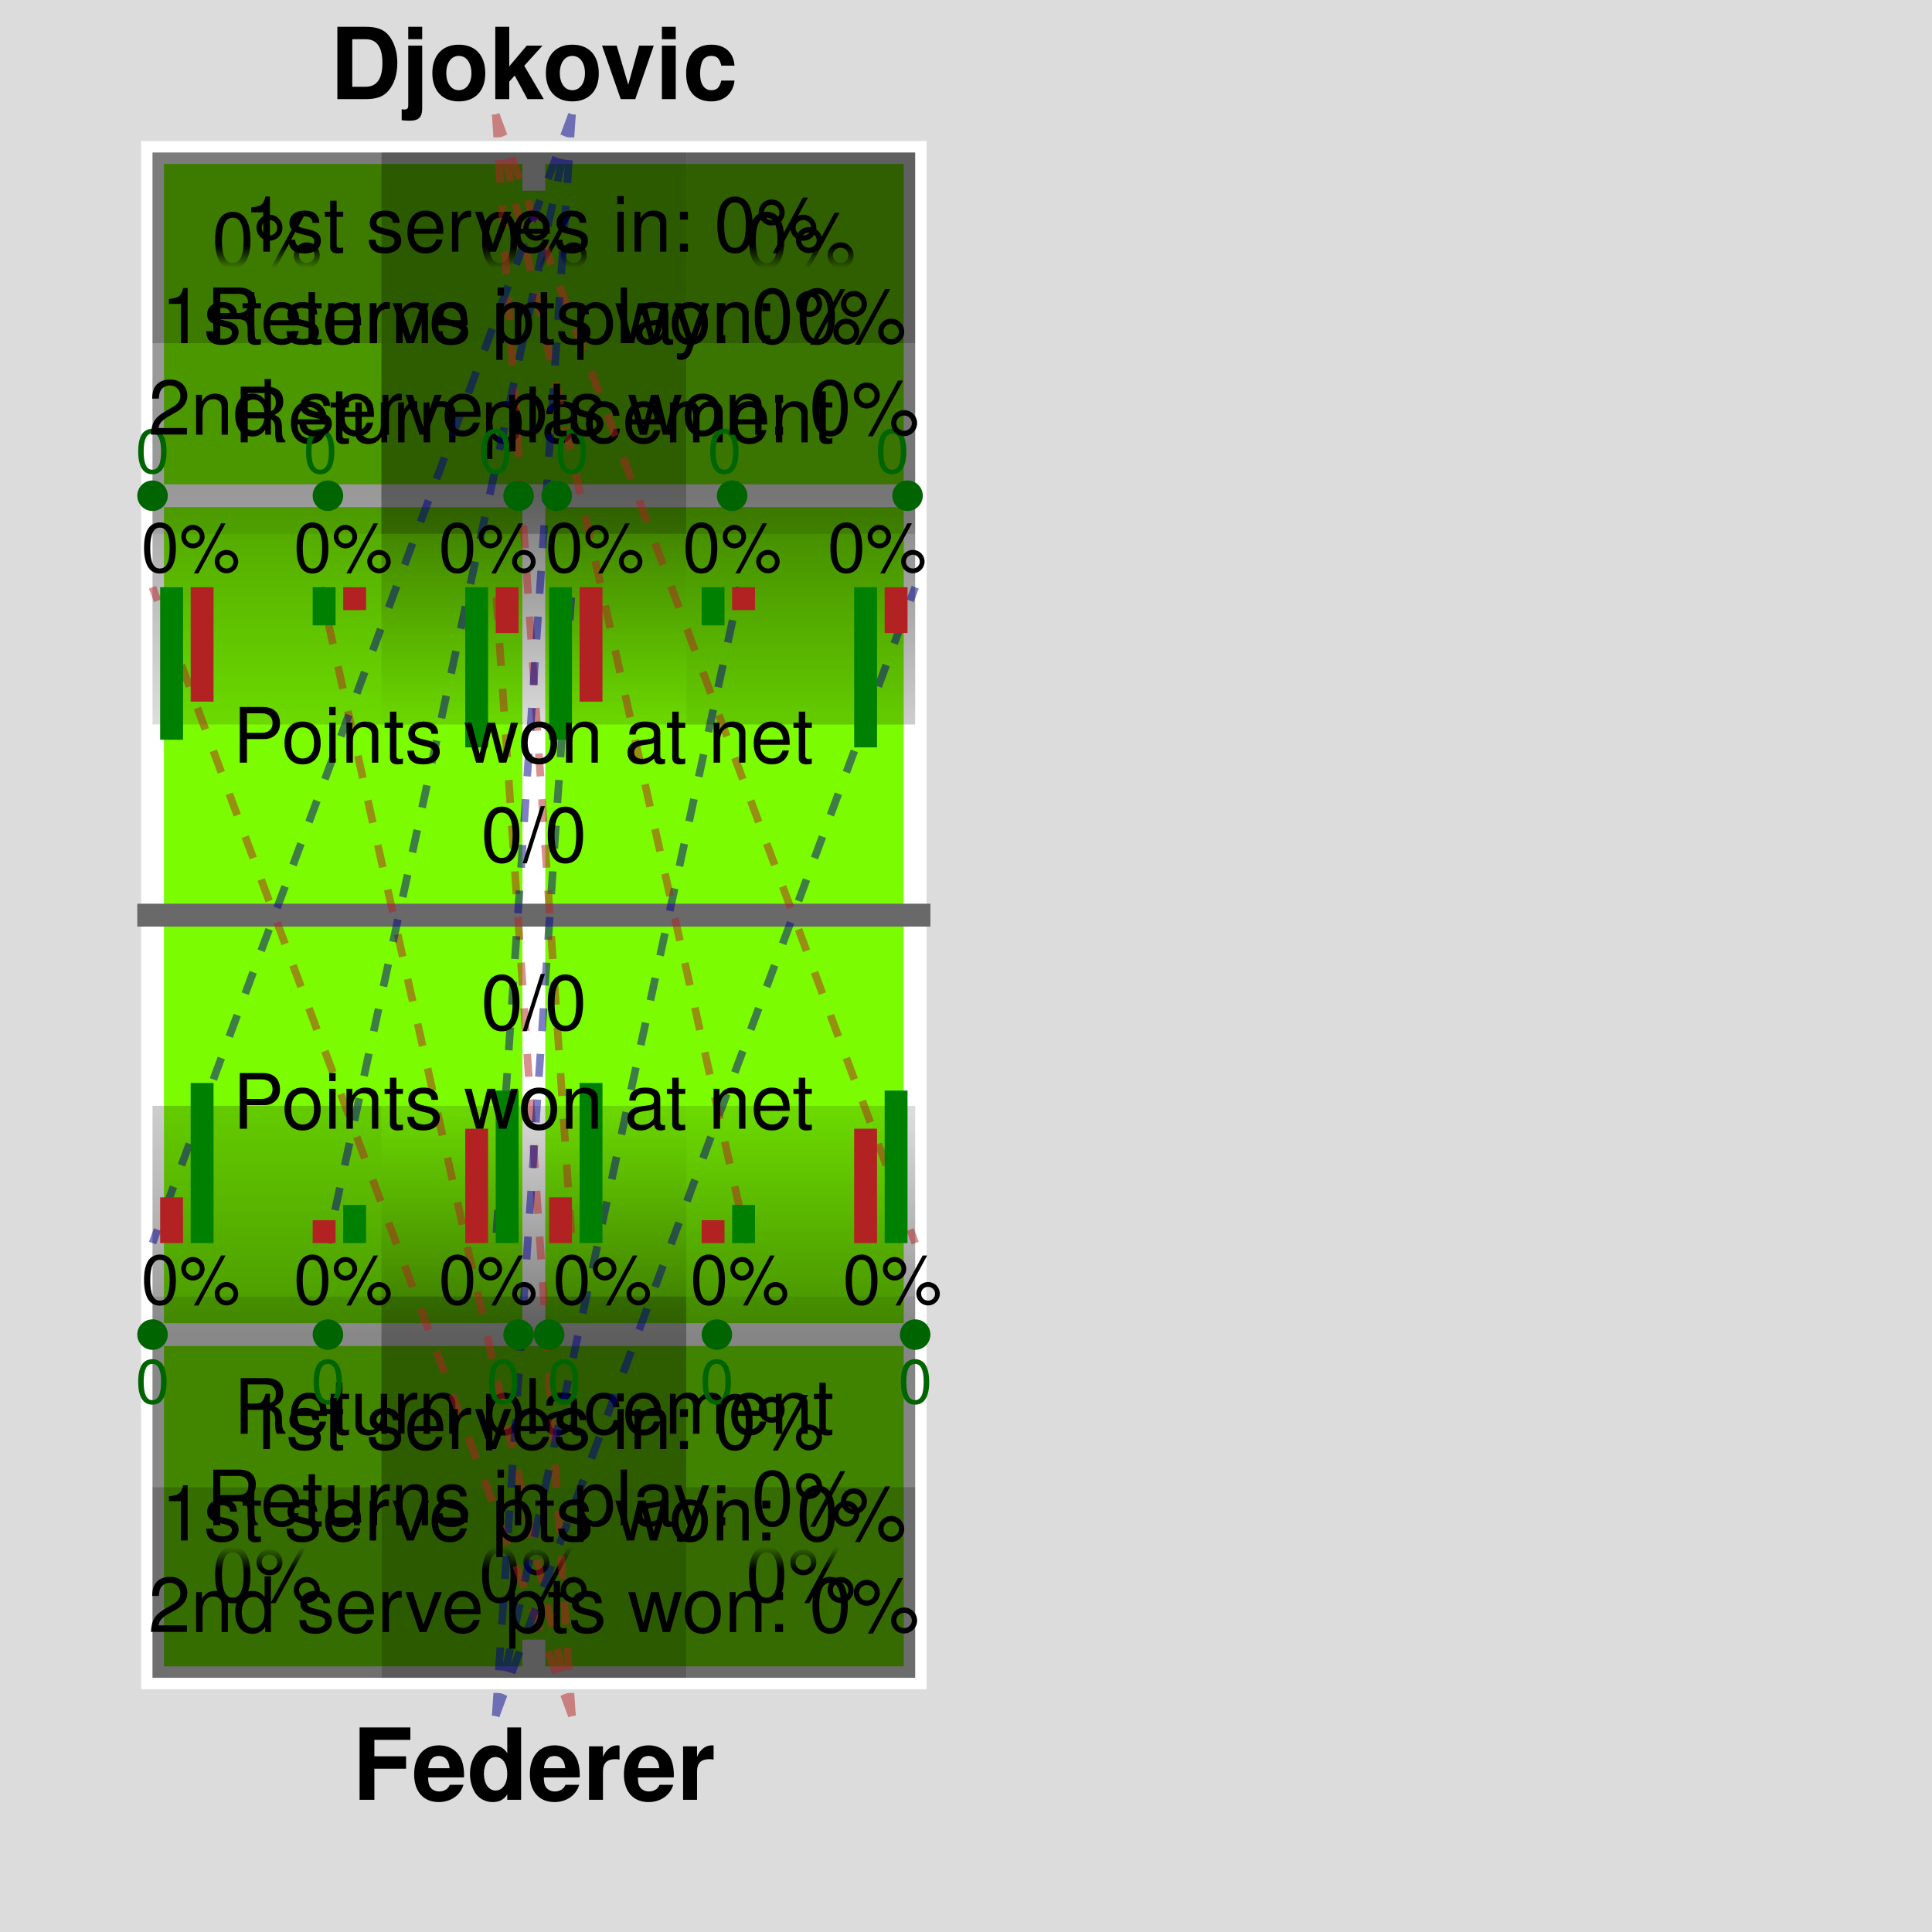
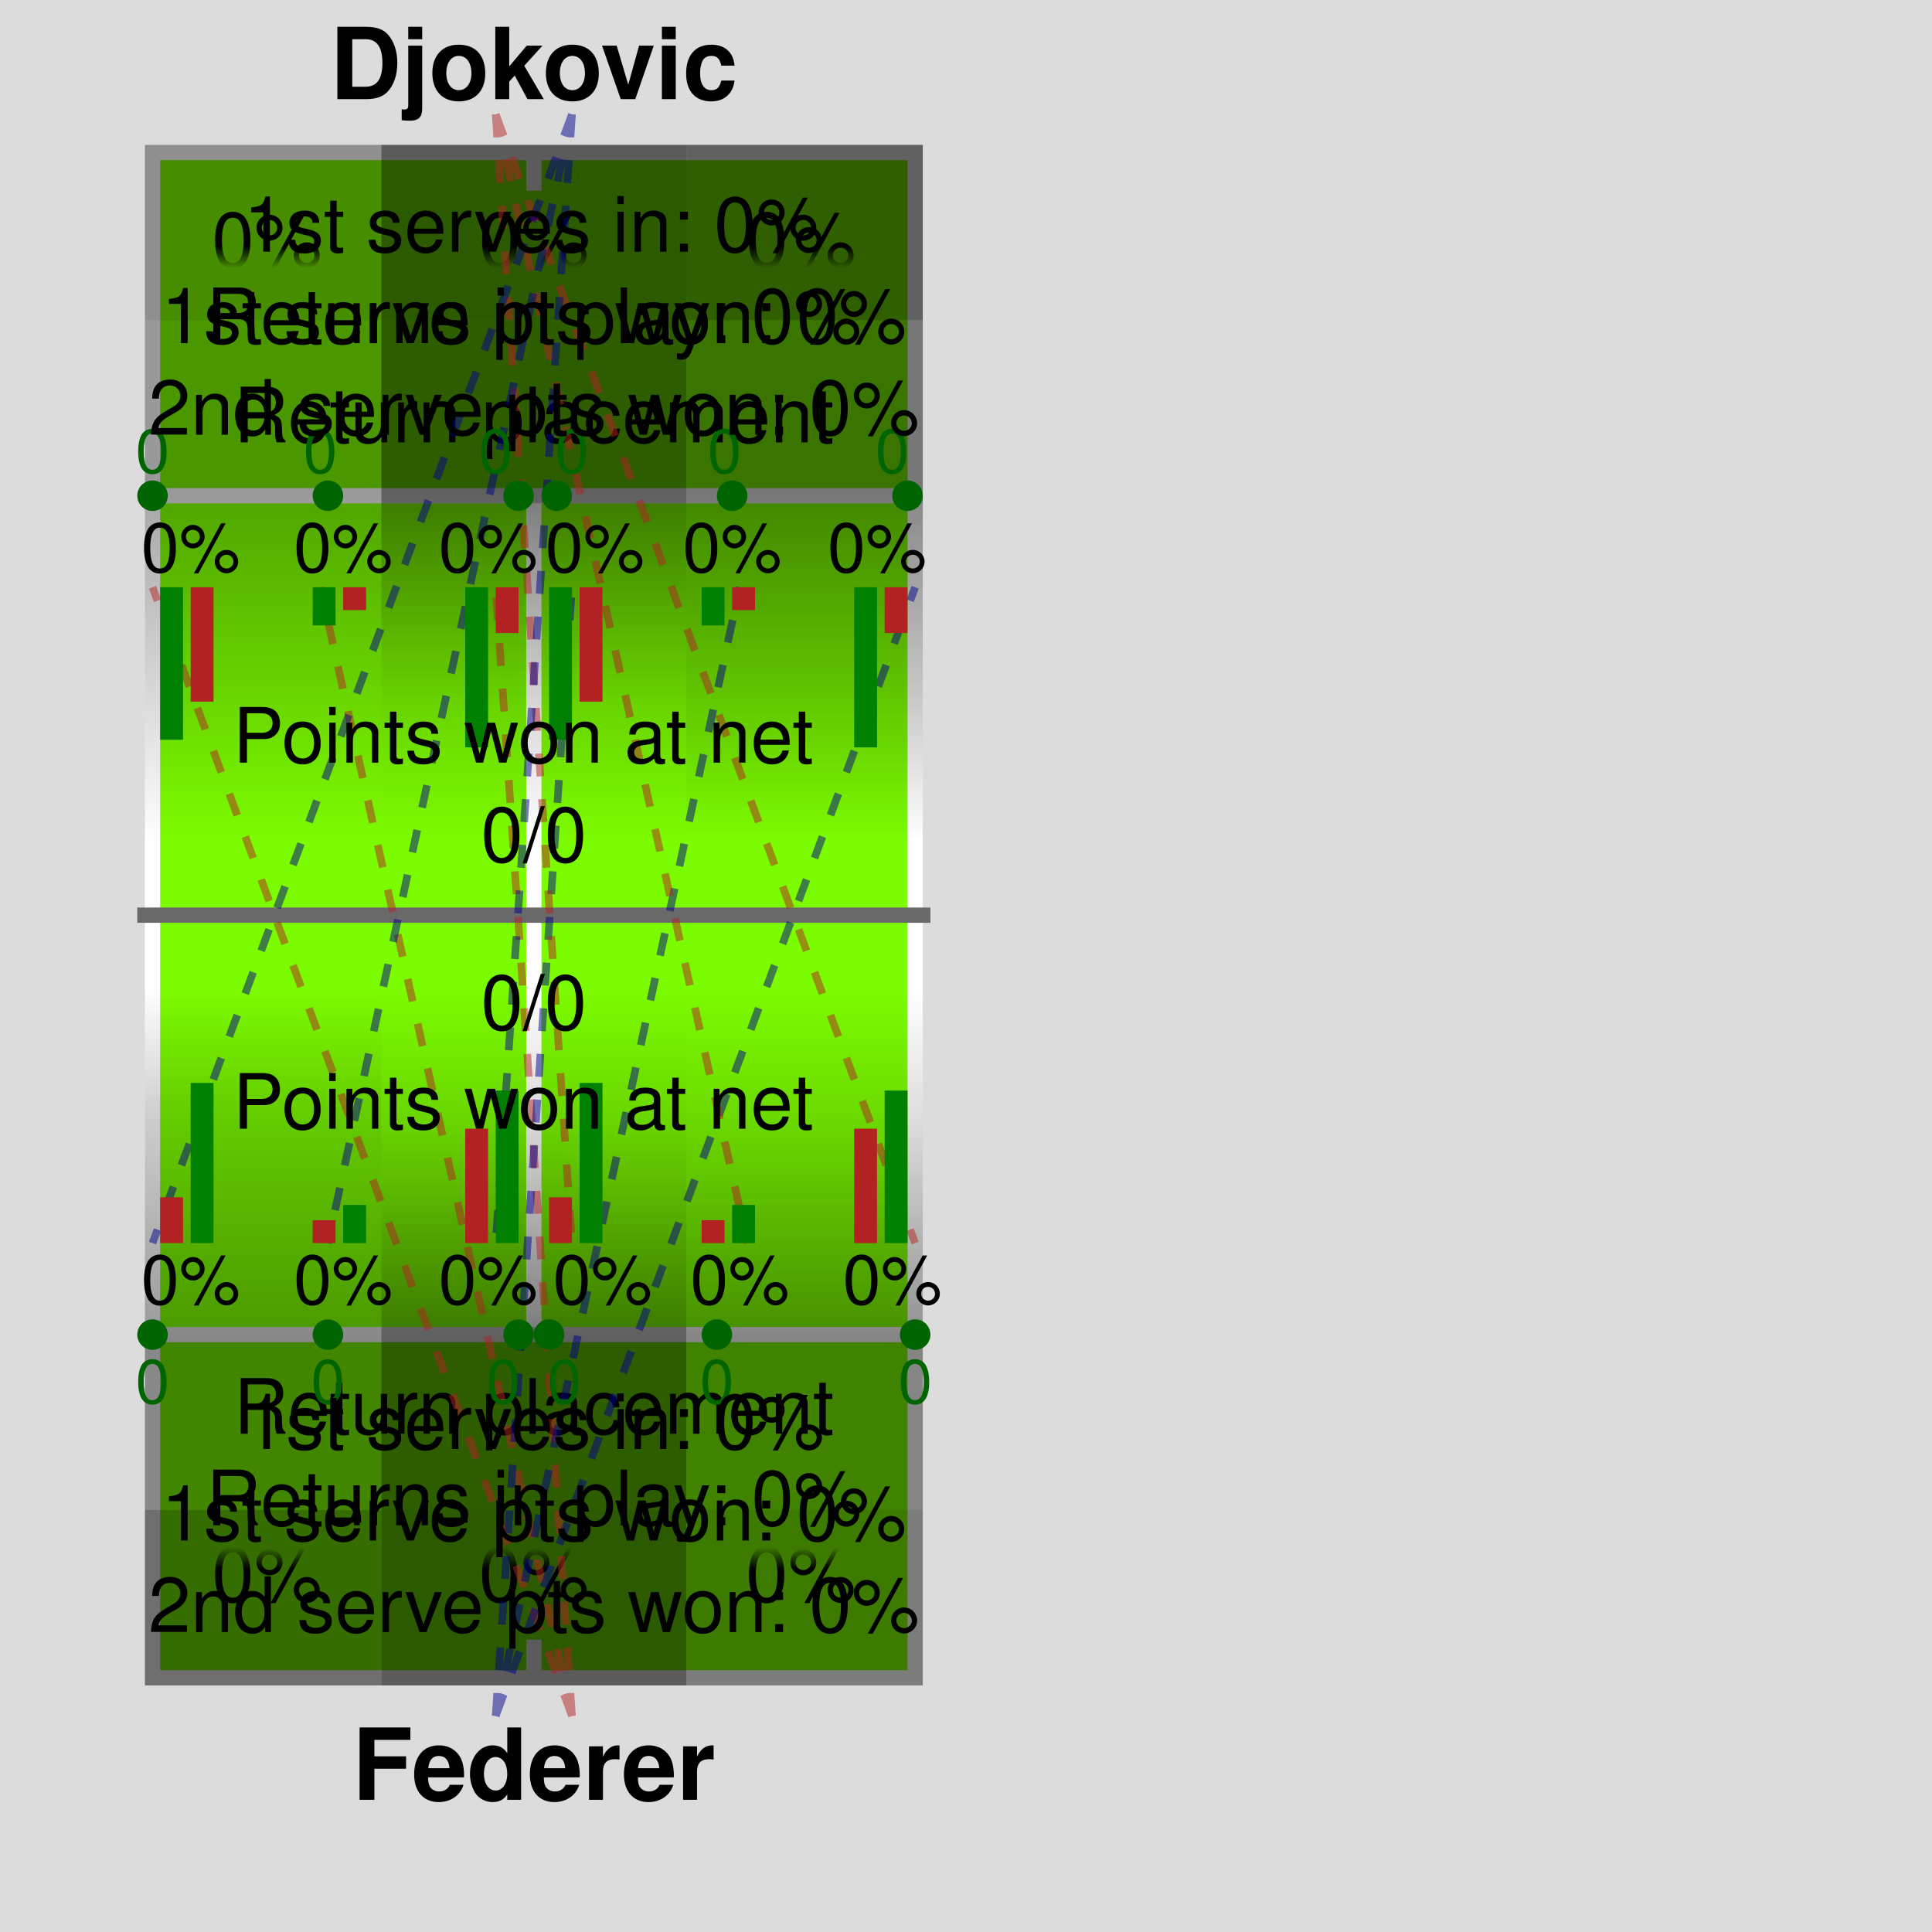
<svg xmlns="http://www.w3.org/2000/svg" width="380px" height="380px" version="1.1">
  <g transform="scale(1.5)">
    <g font-family="Gill Sans, Helvetica, Arial, sans-serif" font-size="10px" color="black" text-anchor="middle">
      <defs>
        <linearGradient id="fadeout1" y1="0%" y2="100%" x1="1" x2="1">
          <stop offset="60%" stop-opacity="1" />
          <stop offset="99%" stop-opacity="0" />
        </linearGradient>
        <linearGradient id="fadeout2" y1="100%" y2="0%" x1="1" x2="1">
          <stop offset="60%" stop-opacity="1" />
          <stop offset="99%" stop-opacity="0" />
        </linearGradient>
      </defs>
      <rect id="bg" x="0" y="0" width="100%" height="100%" fill="gainsboro" />
-       <g id="court" fill="lawngreen" stroke="white" stroke-width="3px">
+       <g id="court" fill="lawngreen" stroke="white" stroke-width="2px">
        <rect x="20" y="20" width="100" height="200" />
        <line x1="20" y1="65" x2="120" y2="65" />
        <line x1="20" y1="175" x2="120" y2="175" />
        <line x1="70" y1="65" x2="70" y2="175" />
        <line x1="70" y1="20" x2="70" y2="25" />
        <line x1="70" y1="215" x2="70" y2="220" />
        <line x1="18" y1="120" x2="122" y2="120" stroke="dimgrey" />
      </g>
      <g id="players" font-size="13px" font-weight="bold" opacity="1">
        <text x="70" y="13">Djokovic</text>
        <text x="70" y="236">Federer</text>
      </g>
      <g id="zone_numbers" font-size="11px" opacity="0">
        <text x="18" y="25">1</text>
        <text x="68" y="25">2</text>
        <text x="118" y="25">3</text>
        <text x="18" y="75">4</text>
        <text x="38" y="75">5</text>
        <text x="58" y="75">6</text>
        <text x="75" y="75">6</text>
        <text x="95" y="75">5</text>
        <text x="115" y="75">4</text>
        <text x="155" y="25">9</text>
        <text x="155" y="55">8</text>
        <text x="155" y="85">7</text>
      </g>
      <g id="return_zones_1" fill="black" opacity="1">
-         <rect id="z19" x="20" y="20" width="30" height="25" opacity=".35" />
-         <rect id="z29" x="50" y="20" width="40" height="25" opacity=".35" />
-         <rect id="z39" x="90" y="20" width="30" height="25" opacity=".42" />
-         <rect id="z18" x="20" y="45" width="30" height="25" opacity=".20" />
-         <rect id="z28" x="50" y="45" width="40" height="25" opacity=".33" />
-         <rect id="z38" x="90" y="45" width="30" height="25" opacity=".29" />
-         <rect id="z17" x="20" y="70" width="30" height="25" opacity=".14" />
-         <rect id="z27" x="50" y="70" width="40" height="25" opacity=".15" />
-         <rect id="z37" x="90" y="70" width="30" height="25" opacity=".20" />
+         <rect id="z19" x="19" y="19" width="31" height="23" opacity=".25" />
+         <rect id="z29" x="50" y="19" width="40" height="23" opacity=".35" />
+         <rect id="z39" x="90" y="19" width="31" height="23" opacity=".42" />
+         <rect id="z18" x="19" y="42" width="31" height="24" opacity=".20" />
+         <rect id="z28" x="50" y="42" width="40" height="24" opacity=".33" />
+         <rect id="z38" x="90" y="42" width="31" height="24" opacity=".29" />
+         <rect id="z17" x="19" y="66" width="31" height="45" fill="url(#fadeout1)" opacity=".14" />
+         <rect id="z27" x="50" y="66" width="40" height="45" fill="url(#fadeout1)" opacity=".15" />
+         <rect id="z37" x="90" y="66" width="31" height="45" fill="url(#fadeout1)" opacity=".20" />
        <text x="70" y="58" text-anchor="middle">Return placement</text>
      </g>
      <g id="return_zones_2" fill="black" opacity="1" transform="rotate(180,70,120)">
-         <rect id="z19" x="20" y="20" width="30" height="25" opacity=".35" />
-         <rect id="z29" x="50" y="20" width="40" height="25" opacity=".35" />
-         <rect id="z39" x="90" y="20" width="30" height="25" opacity=".42" />
-         <rect id="z18" x="20" y="45" width="30" height="25" opacity=".20" />
-         <rect id="z28" x="50" y="45" width="40" height="25" opacity=".33" />
-         <rect id="z38" x="90" y="45" width="30" height="25" opacity=".29" />
-         <rect id="z17" x="20" y="70" width="30" height="25" opacity=".14" />
-         <rect id="z27" x="50" y="70" width="40" height="25" opacity=".15" />
-         <rect id="z37" x="90" y="70" width="30" height="25" opacity=".20" />
+         <rect id="z19" x="19" y="19" width="31" height="23" opacity=".25" />
+         <rect id="z29" x="50" y="19" width="40" height="23" opacity=".35" />
+         <rect id="z39" x="90" y="19" width="31" height="23" opacity=".42" />
+         <rect id="z18" x="19" y="42" width="31" height="24" opacity=".20" />
+         <rect id="z28" x="50" y="42" width="40" height="24" opacity=".33" />
+         <rect id="z38" x="90" y="42" width="31" height="24" opacity=".29" />
+         <rect id="z17" x="19" y="66" width="31" height="45" fill="url(#fadeout1)" opacity=".14" />
+         <rect id="z27" x="50" y="66" width="40" height="45" fill="url(#fadeout1)" opacity=".15" />
+         <rect id="z37" x="90" y="66" width="31" height="45" fill="url(#fadeout1)" opacity=".20" />
        <text x="70" y="188" text-anchor="middle" transform="rotate(180,70,120)">Return placement</text>
      </g>
      <g id="groundie_zones_1" fill="url(#fadeout1)" opacity="1">
-         <rect id="za1" x="20" y="20" width="30" height="75" opacity=".25" />
-         <rect id="za2" x="50" y="20" width="40" height="75" opacity=".45" />
-         <rect id="za3" x="90" y="20" width="30" height="75" opacity=".35" />
+         <rect id="za1" x="19" y="19" width="31" height="75" opacity=".25" />
+         <rect id="za2" x="50" y="19" width="40" height="75" opacity=".45" />
+         <rect id="za3" x="90" y="19" width="31" height="75" opacity=".35" />
        <text x="35" y="35">
          <tspan>0</tspan>%</text>
        <text x="70" y="35">
          <tspan>0</tspan>%</text>
        <text x="105" y="35">
          <tspan>0</tspan>%</text>
      </g>
      <g id="groundie_zones_2" fill="url(#fadeout2)" opacity="1">
-         <rect id="zb1" x="20" y="145" width="30" height="75" opacity=".25" />
-         <rect id="zb2" x="50" y="145" width="40" height="75" opacity=".45" />
-         <rect id="zb3" x="90" y="145" width="30" height="75" opacity=".35" />
+         <rect id="zb1" x="19" y="146" width="31" height="75" opacity=".25" />
+         <rect id="zb2" x="50" y="146" width="40" height="75" opacity=".45" />
+         <rect id="zb3" x="90" y="146" width="31" height="75" opacity=".35" />
        <text x="35" y="210" text-anchor="middle">
          <tspan>0</tspan>%</text>
        <text x="70" y="210" text-anchor="middle">
          <tspan>0</tspan>%</text>
        <text x="105" y="210" text-anchor="middle">
          <tspan>0</tspan>%</text>
      </g>
      <g id="serve_line_deuce_1" stroke="firebrick" stroke-width="1" stroke-dasharray="3 3" opacity="0.5">
        <line x1="75" y1="225" x2="20" y2="77" />
        <line x1="75" y1="225" x2="42" y2="77" />
        <line x1="75" y1="225" x2="65" y2="77" />
      </g>
      <g id="serve_line_ad_1" stroke="darkblue" stroke-width="1" stroke-dasharray="3 3" opacity="0.5">
        <line x1="65" y1="225" x2="75" y2="77" />
        <line x1="65" y1="225" x2="97" y2="77" />
        <line x1="65" y1="225" x2="120" y2="77" />
      </g>
      <g id="serve_line_deuce_2" stroke="firebrick" stroke-width="1" stroke-dasharray="3 3" opacity="0.5" transform="rotate(180,70,120)">
        <line x1="75" y1="225" x2="20" y2="77" />
        <line x1="75" y1="225" x2="42" y2="77" />
        <line x1="75" y1="225" x2="65" y2="77" />
      </g>
      <g id="serve_line_ad_2" stroke="darkblue" stroke-width="1" stroke-dasharray="3 3" opacity="0.5" transform="rotate(180,70,120)">
        <line x1="65" y1="225" x2="75" y2="77" />
        <line x1="65" y1="225" x2="97" y2="77" />
        <line x1="65" y1="225" x2="120" y2="77" />
      </g>
      <g id="serve_box_stats_deuce_1" font-size="9px" opacity="1">
        <text x="25" y="75">
          <tspan>0</tspan>%</text>
        <text x="45" y="75">
          <tspan>0</tspan>%</text>
        <text x="64" y="75">
          <tspan>0</tspan>%</text>
        <g id="bars_deuce_1">
          <rect x="21" y="77" width="3" height="20" fill="green" />
          <rect x="25" y="77" width="3" height="15" fill="firebrick" />
          <rect x="41" y="77" width="3" height="5" fill="green" />
          <rect x="45" y="77" width="3" height="3" fill="firebrick" />
          <rect x="61" y="77" width="3" height="21" fill="green" />
          <rect x="65" y="77" width="3" height="6" fill="firebrick" />
        </g>
        <g id="aces_deuce_1" fill="darkgreen">
          <circle cx="20" cy="65" r="2" />
          <text x="20" y="62" font-size="8px">
            <tspan>0</tspan>
          </text>
          <circle cx="43" cy="65" r="2" />
          <text x="42" y="62" font-size="8px">
            <tspan>0</tspan>
          </text>
          <circle cx="68" cy="65" r="2" />
          <text x="65" y="62" font-size="8px">
            <tspan>0</tspan>
          </text>
        </g>
      </g>
      <g id="serve_box_stats_ad_1" font-size="9px" opacity="1" transform="translate(50,0)">
        <text x="28" y="75">
          <tspan>0</tspan>%</text>
        <text x="46" y="75">
          <tspan>0</tspan>%</text>
        <text x="65" y="75">
          <tspan>0</tspan>%</text>
        <g id="bars_ad_1" fill="darkgreen">
          <rect x="22" y="77" width="3" height="20" fill="green" />
          <rect x="26" y="77" width="3" height="15" fill="firebrick" />
          <rect x="42" y="77" width="3" height="5" fill="green" />
          <rect x="46" y="77" width="3" height="3" fill="firebrick" />
          <rect x="62" y="77" width="3" height="21" fill="green" />
          <rect x="66" y="77" width="3" height="6" fill="firebrick" />
        </g>
        <g id="aces_ad_1" fill="darkgreen">
          <circle cx="23" cy="65" r="2" />
          <text x="25" y="62" font-size="8px">
            <tspan>0</tspan>
          </text>
          <circle cx="46" cy="65" r="2" />
          <text x="45" y="62" font-size="8px">
            <tspan>0</tspan>
          </text>
          <circle cx="69" cy="65" r="2" />
          <text x="67" y="62" font-size="8px">
            <tspan>0</tspan>
          </text>
        </g>
      </g>
      <g id="serve_box_stats_deuce_2" font-size="9px" opacity="1">
        <text x="79" y="171">
          <tspan>0</tspan>%</text>
        <text x="97" y="171">
          <tspan>0</tspan>%</text>
        <text x="117" y="171">
          <tspan>0</tspan>%</text>
        <g id="bars_deuce_2" transform="rotate(180,70,120)">
          <rect x="21" y="77" width="3" height="20" fill="green" />
          <rect x="25" y="77" width="3" height="15" fill="firebrick" />
          <rect x="41" y="77" width="3" height="5" fill="green" />
          <rect x="45" y="77" width="3" height="3" fill="firebrick" />
          <rect x="61" y="77" width="3" height="21" fill="green" />
          <rect x="65" y="77" width="3" height="6" fill="firebrick" />
        </g>
        <g id="aces_deuce_2" fill="darkgreen">
          <circle cx="72" cy="175" r="2" />
          <text x="74" y="184" font-size="8px">
            <tspan>0</tspan>
          </text>
          <circle cx="94" cy="175" r="2" />
          <text x="94" y="184" font-size="8px">
            <tspan>0</tspan>
          </text>
          <circle cx="120" cy="175" r="2" />
          <text x="120" y="184" font-size="8px">
            <tspan>0</tspan>
          </text>
        </g>
      </g>
      <g id="serve_box_stats_ad_2" font-size="9px" opacity="1" transform="translate(50,0)">
        <text x="-25" y="171">
          <tspan>0</tspan>%</text>
        <text x="-5" y="171">
          <tspan>0</tspan>%</text>
        <text x="14" y="171">
          <tspan>0</tspan>%</text>
        <g id="bars_ad_2" fill="darkgreen" transform="translate(-100,0), rotate(180,70,120)">
          <rect x="22" y="77" width="3" height="20" fill="green" />
          <rect x="26" y="77" width="3" height="15" fill="firebrick" />
          <rect x="42" y="77" width="3" height="5" fill="green" />
          <rect x="46" y="77" width="3" height="3" fill="firebrick" />
          <rect x="62" y="77" width="3" height="21" fill="green" />
          <rect x="66" y="77" width="3" height="6" fill="firebrick" />
        </g>
        <g id="aces_ad_2" fill="darkgreen">
          <circle cx="-30" cy="175" r="2" />
          <text x="-30" y="184" font-size="8px">
            <tspan>0</tspan>
          </text>
          <circle cx="-7" cy="175" r="2" />
          <text x="-7" y="184" font-size="8px">
            <tspan>0</tspan>
          </text>
          <circle cx="18" cy="175" r="2" />
          <text x="16" y="184" font-size="8px">
            <tspan>0</tspan>
          </text>
        </g>
      </g>
      <g id="serve_stats_1" font-size="10px" opacity="1">
        <text x="70" y="190">1st serves in: <tspan>0</tspan>%</text>
        <text x="70" y="202">1st serve pts won: <tspan>0</tspan>%</text>
        <text x="70" y="214">2nd serve pts won: <tspan>0</tspan>%</text>
      </g>
      <g id="serve_stats_2" font-size="10px" opacity="1">
        <text x="70" y="33">1st serves in: <tspan>0</tspan>%</text>
        <text x="70" y="45">1st serve pts won: <tspan>0</tspan>%</text>
        <text x="70" y="57">2nd serve pts won: <tspan>0</tspan>%</text>
      </g>
      <g id="return_stats_1" font-size="10px" opacity="1">
        <text x="70" y="200" text-anchor="middle">Returns in play: <tspan>0</tspan>%</text>
      </g>
      <g id="return_stats_2" font-size="10px" opacity="1">
        <text x="70" y="45" text-anchor="middle">Returns in play: <tspan>0</tspan>%</text>
      </g>
      <g id="net_stats" font-size="10px" opacity="1">
        <text x="70" y="100">Points won at net
		<tspan x="70" y="113">0/0</tspan>
        </text>
        <text x="70" y="148">Points won at net
		<tspan x="70" y="135">0/0</tspan>
        </text>
      </g>
    </g>
  </g>
</svg>
